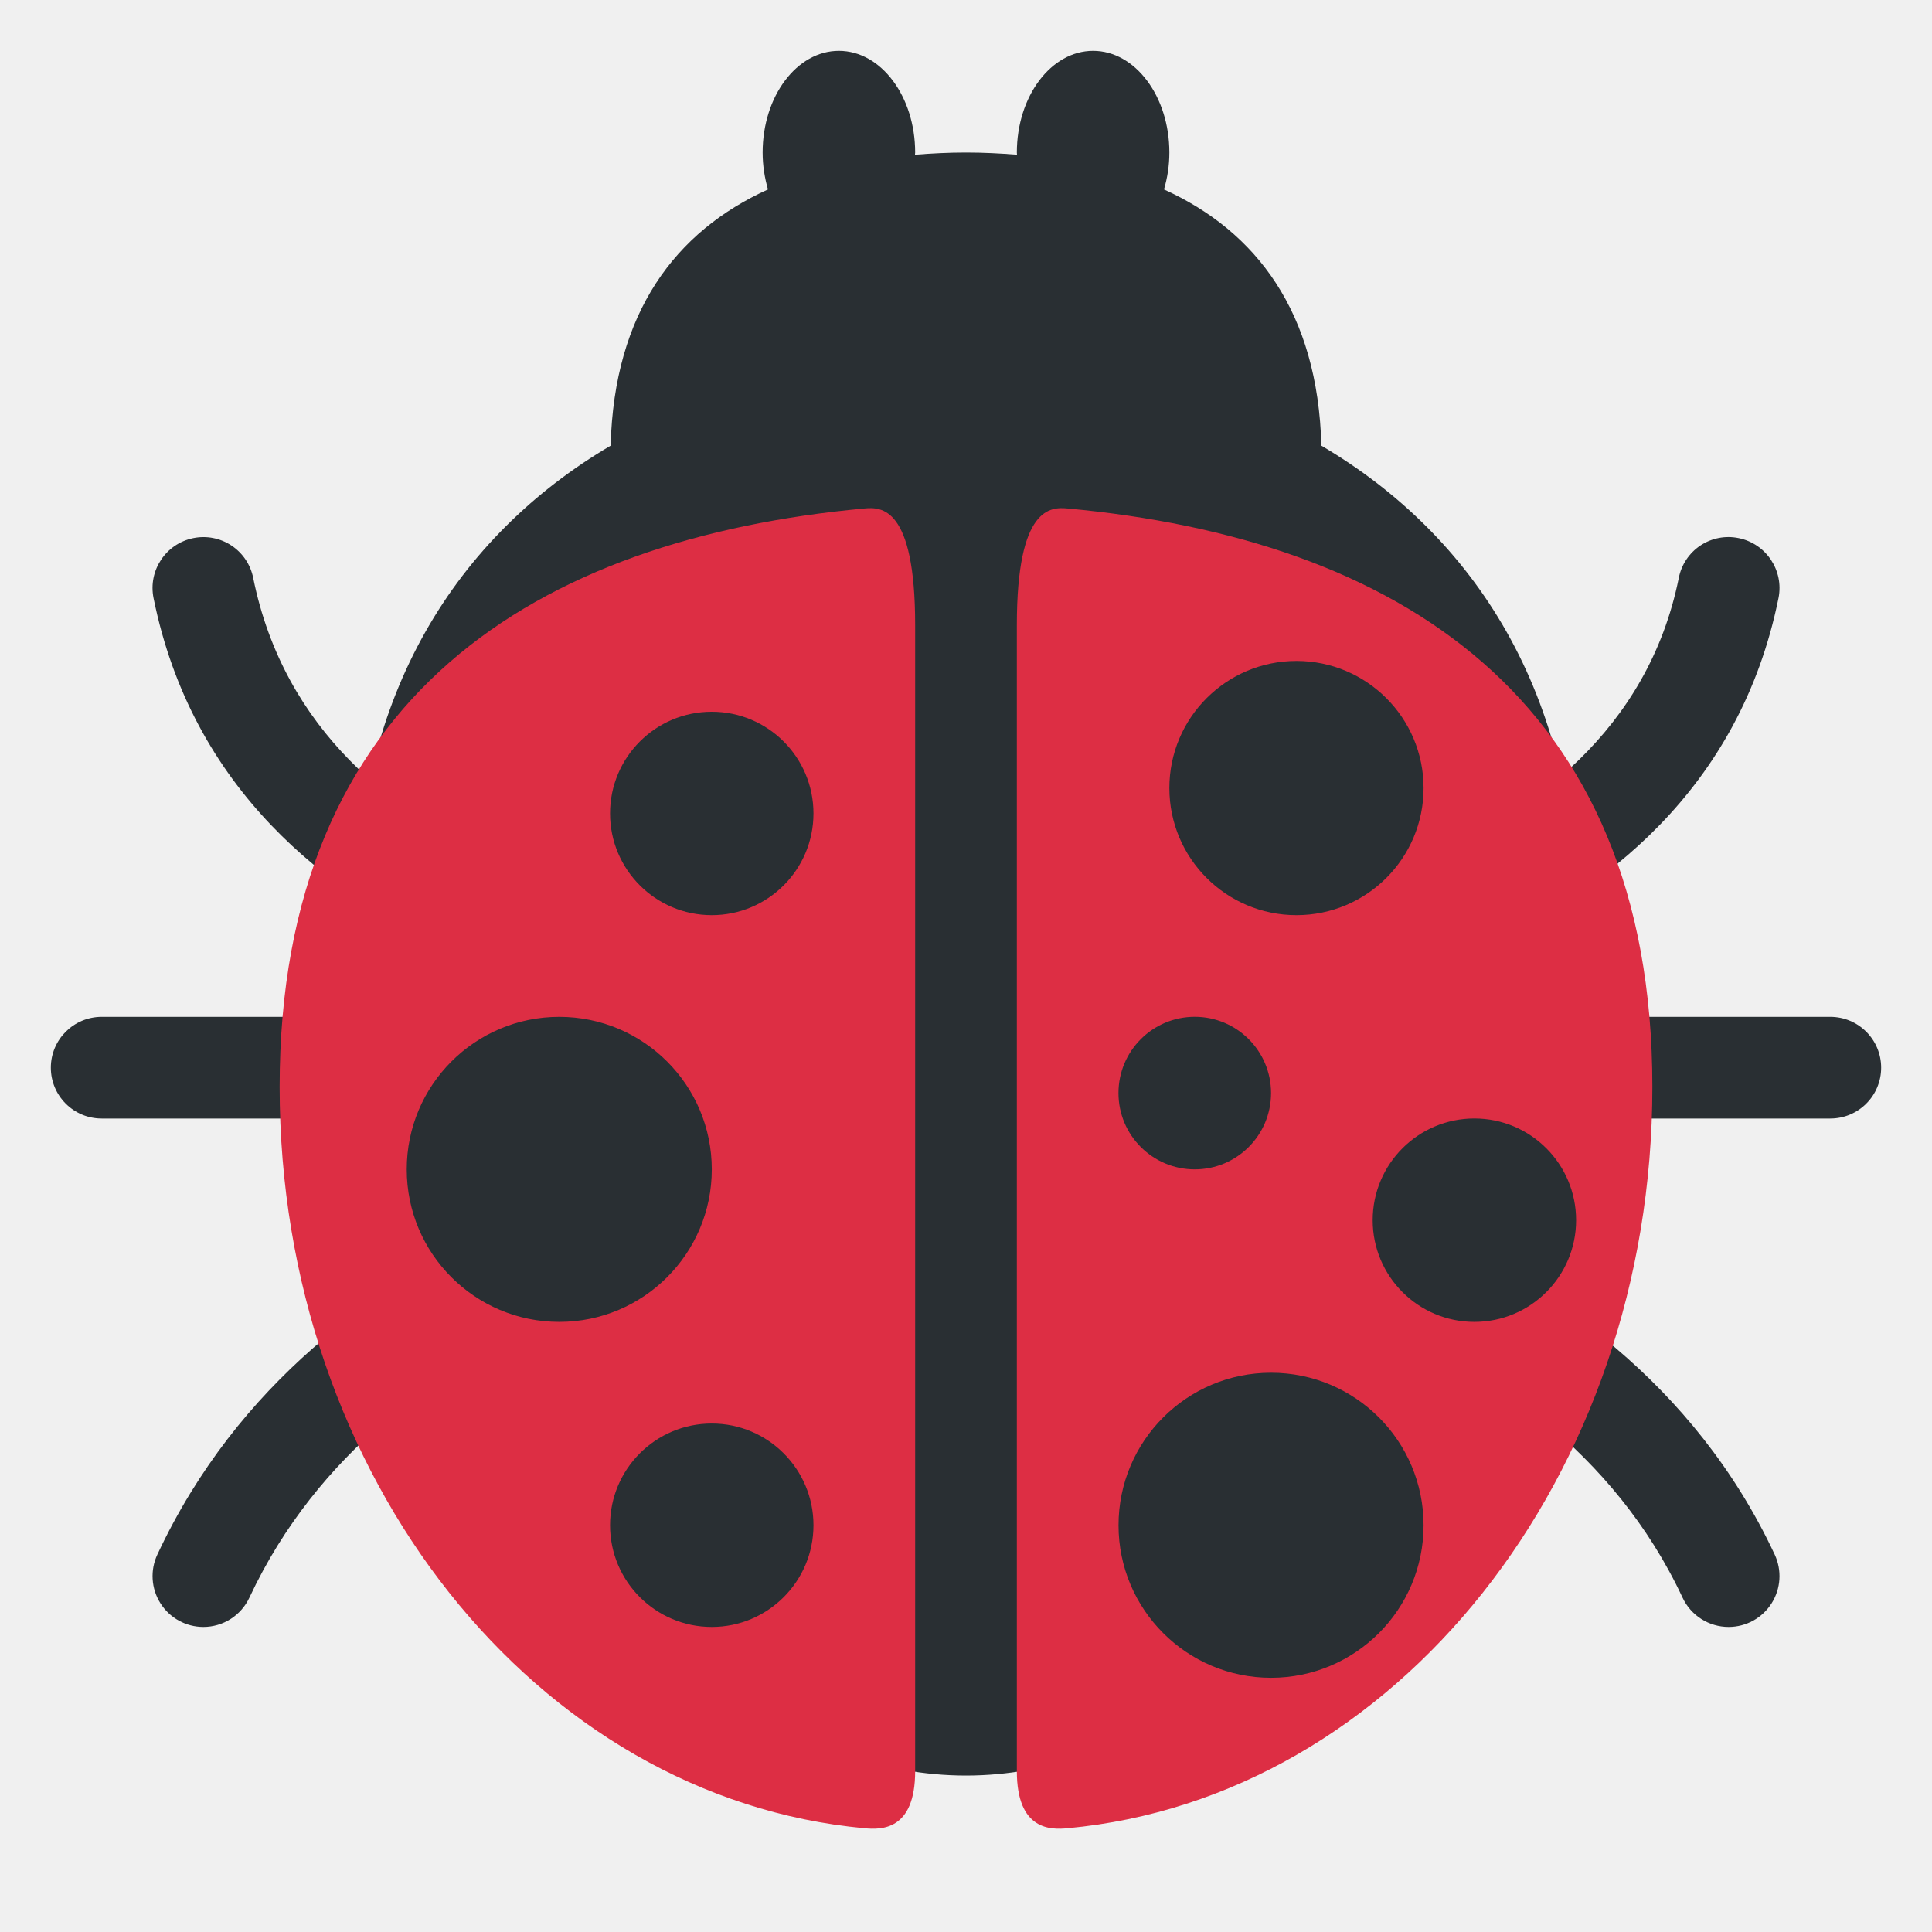
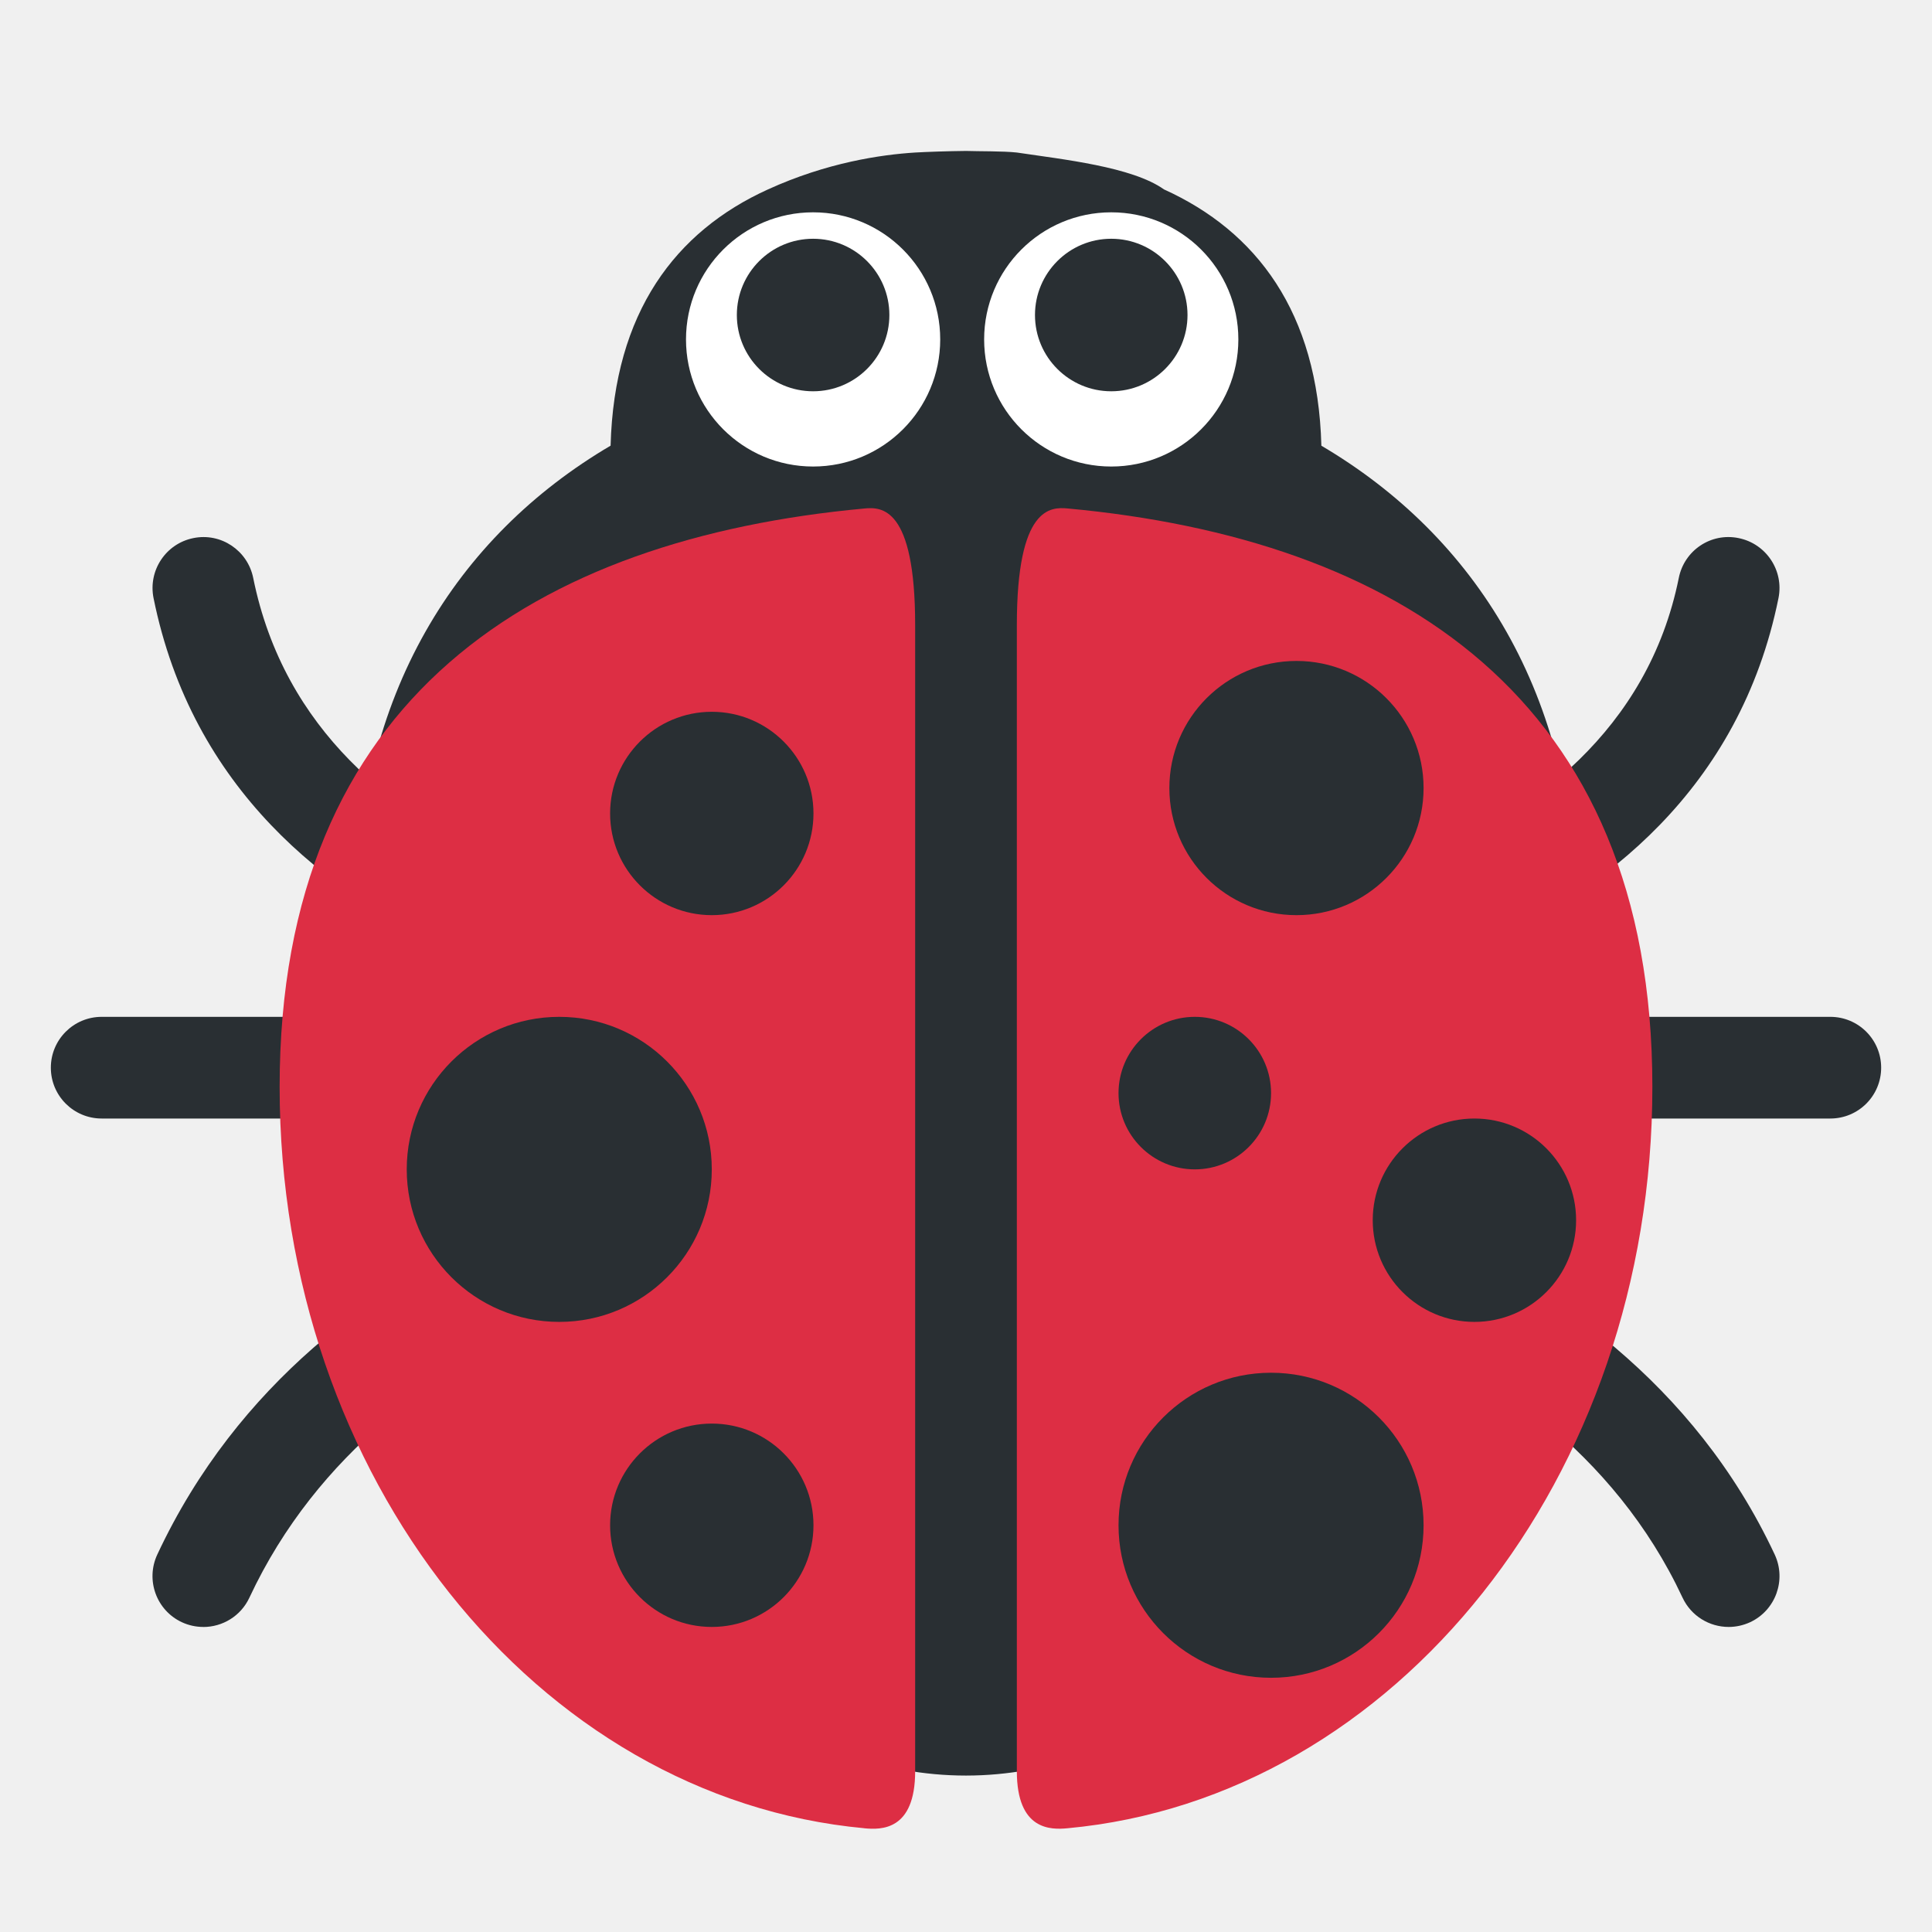
- <svg xmlns="http://www.w3.org/2000/svg" viewBox="0 0 47.5 47.5">
-   <defs>
-     <clipPath id="a">
-       <path d="M0 38h38V0H0v38z" />
+ <svg xmlns="http://www.w3.org/2000/svg" version="1.1" viewBox="0 0 47.5 47.5" style="enable-background:new 0 0 47.5 47.5;" id="svg2" xml:space="preserve">
+   <defs id="defs6">
+     <clipPath id="clipPath18">
+       <path d="M 0,38 38,38 38,0 0,0 0,38 z" id="path20" />
    </clipPath>
  </defs>
-   <g clip-path="url(#a)" transform="matrix(1.25 0 0 -1.25 0 47.5)">
-     <path d="M36 16H2a1 1 0 1 0 0 2h34a1 1 0 1 0 0-2M13.823 18l-.07.002c-.091.007-9.213.714-10.733 8.235a1.001 1.001 0 0 0 .782 1.179.998.998 0 0 0 1.178-.782c1.22-6.044 8.833-6.631 8.91-6.636A1.001 1.001 0 0 0 13.823 18M4 6a1 1 0 0 0-.905 1.424c3.165 6.77 11.037 7.721 11.371 7.758a1.004 1.004 0 0 0 1.104-.882 1.003 1.003 0 0 0-.882-1.107c-.07-.007-7.099-.876-9.783-6.617A1 1 0 0 0 4 6" fill="#292f33" />
-     <path d="M23.753 18a1 1 0 0 0-.065 1.998c.08.005 8.116.617 9.332 6.636a.994.994 0 0 0 1.178.782c.54-.11.892-.637.783-1.179-1.522-7.525-10.77-8.21-11.163-8.235a1.41 1.41 0 0 0-.065-.002M34.001 6a1 1 0 0 0-.907.576c-2.695 5.763-10.124 6.61-10.198 6.617a.999.999 0 1 0 .209 1.989c.351-.037 8.633-.984 11.801-7.758A1 1 0 0 0 34.001 6" fill="#292f33" />
-     <path d="M25.99 29.234c-.07 2.626-1.278 4.216-3.096 5.04.067.226.106.47.106.726 0 1.105-.672 2-1.5 2s-1.5-.895-1.5-2c0-.015.003-.029.003-.043-.328.026-.66.043-1.003.043-.342 0-.675-.017-1.004-.043.001.014.004.028.004.043 0 1.105-.672 2-1.5 2-.829 0-1.5-.895-1.5-2 0-.257.04-.5.105-.726-1.817-.824-3.025-2.414-3.095-5.04C8.98 27.45 7 24.338 7 20c0-7.16 5.372-16.923 12-16.923S31 12.84 31 20c0 4.338-1.98 7.45-5.01 9.234" fill="#292f33" />
-     <path d="M17.001 2.041C10.564 2.636 5.5 8.936 5.5 16.622c0 7.685 5.064 10.781 11.5 11.377.33.031 1 .046 1-2.294V3.164c0-1.17-.669-1.155-.999-1.123M20.999 2.041C27.436 2.636 32.5 8.936 32.5 16.622c0 7.685-5.064 10.781-11.5 11.377-.33.031-1 .046-1-2.294V3.164c0-1.17.67-1.155.999-1.123" fill="#dd2e44" />
-     <path d="M16 22a2 2 0 1 0-4.001.001A2 2 0 0 0 16 22M14 15a3 3 0 1 0-6 0 3 3 0 0 0 6 0M16 8a2 2 0 1 0-4.001.001A2 2 0 0 0 16 8M28 22.5a2.5 2.5 0 1 0-5 0 2.5 2.5 0 0 0 5 0M25 16.5a1.5 1.5 0 1 0-3.001.001A1.5 1.5 0 0 0 25 16.5M31 14a2 2 0 1 0-4.001.001A2 2 0 0 0 31 14M28 8a3 3 0 1 0-6 0 3 3 0 0 0 6 0" fill="#292f33" />
-   </g>
+   <path d="m 45,27.5 -42.5,0 C 1.81,27.5 1.25,26.941 1.25,26.25 1.25,25.559 1.81,25 2.5,25 L 45,25 c 0.691,0 1.25,0.559 1.25,1.25 0,0.691 -0.559,1.25 -1.25,1.25" id="path24" style="fill:#292f33;fill-opacity:1;fill-rule:nonzero;stroke:none" />
+   <path d="M 17.279,25 C 17.25,25 17.221,24.999 17.192,24.997 17.077,24.989 5.675,24.105 3.775,14.704 3.639,14.026 4.076,13.367 4.752,13.23 5.431,13.09 6.088,13.533 6.225,14.207 7.751,21.762 17.266,22.496 17.362,22.503 18.051,22.55 18.571,23.146 18.525,23.835 18.48,24.495 17.93,25 17.279,25" id="path28" style="fill:#292f33;fill-opacity:1;fill-rule:nonzero;stroke:none" />
+   <path d="m 4.999,40 c -0.177,0 -0.357,-0.037 -0.529,-0.117 -0.625,-0.292 -0.895,-1.036 -0.603,-1.663 3.958,-8.463 13.797,-9.651 14.215,-9.697 0.685,-0.069 1.301,0.417 1.379,1.103 0.077,0.685 -0.416,1.304 -1.101,1.384 -0.087,0.009 -8.874,1.095 -12.229,8.271 -0.212,0.454 -0.662,0.72 -1.133,0.72" id="path32" style="fill:#292f33;fill-opacity:1;fill-rule:nonzero;stroke:none" />
+   <path d="m 29.691,25 c -0.652,0 -1.201,-0.506 -1.245,-1.167 -0.045,-0.688 0.476,-1.282 1.164,-1.33 0.101,-0.006 10.145,-0.771 11.665,-8.295 0.135,-0.676 0.79,-1.119 1.472,-0.978 0.676,0.138 1.115,0.796 0.979,1.474 -1.903,9.406 -13.461,10.262 -13.954,10.294 -0.026,0.001 -0.055,0.003 -0.081,0.003" id="path36" style="fill:#292f33;fill-opacity:1;fill-rule:nonzero;stroke:none" />
+   <path d="M 42.501,40 C 42.03,40 41.58,39.734 41.367,39.28 37.999,32.076 28.712,31.017 28.62,31.009 27.933,30.936 27.434,30.321 27.508,29.635 27.579,28.948 28.201,28.445 28.881,28.523 29.32,28.569 39.672,29.753 43.633,38.22 43.925,38.846 43.655,39.59 43.03,39.883 42.858,39.962 42.679,40 42.501,40" id="path40" style="fill:#292f33;fill-opacity:1;fill-rule:nonzero;stroke:none" />
+   <path d="m 32.487,10.957 c -0.086,-3.283 -1.596,-5.27 -3.869,-6.3 -0.785,-0.558 -2.489,-0.738 -3.618,-0.907 -0.345,-0.037 -0.929,-0.028 -1.25,-0.039 -0.426,0.004 -0.977,0.023 -1.25,0.039 -0.84,0.053 -2.167,0.245 -3.619,0.907 -2.271,1.03 -3.781,3.018 -3.869,6.3 -3.788,2.231 -6.263,6.12 -6.263,11.543 0,8.95 6.715,21.154 15,21.154 8.285,0 15,-12.204 15,-21.154 0,-5.423 -2.476,-9.311 -6.264,-11.543" id="path44" style="fill:#292f33;fill-opacity:1;fill-rule:nonzero;stroke:none" />
+   <path d="M 21.251,44.949 C 13.205,44.205 6.875,36.33 6.875,26.723 c 0,-9.606 6.33,-13.476 14.375,-14.221 0.412,-0.039 1.25,-0.058 1.25,2.868 l 0,28.176 c 0,1.462 -0.836,1.444 -1.249,1.404" id="path48" style="fill:#dd2e44;fill-opacity:1;fill-rule:nonzero;stroke:none" />
+   <path d="M 26.249,44.949 C 34.295,44.205 40.625,36.33 40.625,26.723 40.625,17.116 34.295,13.246 26.25,12.501 25.837,12.463 25,12.444 25,15.369 L 25,43.545 c 0,1.462 0.838,1.444 1.249,1.404" id="path52" style="fill:#dd2e44;fill-opacity:1;fill-rule:nonzero;stroke:none" />
+   <path d="m 20,20 c 0,1.38 -1.12,2.5 -2.5,2.5 -1.38,0 -2.5,-1.12 -2.5,-2.5 0,-1.38 1.12,-2.5 2.5,-2.5 1.38,0 2.5,1.12 2.5,2.5" id="path56" style="fill:#292f33;fill-opacity:1;fill-rule:nonzero;stroke:none" />
+   <path d="m 17.5,28.75 c 0,2.071 -1.679,3.75 -3.75,3.75 C 11.679,32.5 10,30.821 10,28.75 10,26.679 11.679,25 13.75,25 c 2.071,0 3.75,1.679 3.75,3.75" id="path60" style="fill:#292f33;fill-opacity:1;fill-rule:nonzero;stroke:none" />
+   <path d="M 20,37.5 C 20,38.88 18.88,40 17.5,40 16.12,40 15,38.88 15,37.5 15,36.12 16.12,35 17.5,35 c 1.38,0 2.5,1.12 2.5,2.5" id="path64" style="fill:#292f33;fill-opacity:1;fill-rule:nonzero;stroke:none" />
+   <path d="m 35,19.375 c 0,1.726 -1.399,3.125 -3.125,3.125 -1.726,0 -3.125,-1.399 -3.125,-3.125 0,-1.726 1.399,-3.125 3.125,-3.125 1.726,0 3.125,1.399 3.125,3.125" id="path68" style="fill:#292f33;fill-opacity:1;fill-rule:nonzero;stroke:none" />
+   <path d="m 31.25,26.875 c 0,1.035 -0.84,1.875 -1.875,1.875 C 28.34,28.75 27.5,27.91 27.5,26.875 27.5,25.84 28.34,25 29.375,25 c 1.035,0 1.875,0.84 1.875,1.875" id="path72" style="fill:#292f33;fill-opacity:1;fill-rule:nonzero;stroke:none" />
+   <path d="m 38.75,30 c 0,1.38 -1.12,2.5 -2.5,2.5 -1.38,0 -2.5,-1.12 -2.5,-2.5 0,-1.38 1.12,-2.5 2.5,-2.5 1.38,0 2.5,1.12 2.5,2.5" id="path76" style="fill:#292f33;fill-opacity:1;fill-rule:nonzero;stroke:none" />
+   <path d="m 35,37.5 c 0,2.071 -1.679,3.75 -3.75,3.75 -2.071,0 -3.75,-1.679 -3.75,-3.75 0,-2.071 1.679,-3.75 3.75,-3.75 2.071,0 3.75,1.679 3.75,3.75" id="path80" style="fill:#292f33;fill-opacity:1;fill-rule:nonzero;stroke:none" />
+   <path style="fill:#ffffff;fill-opacity:1;fill-rule:nonzero;stroke:none" id="path4287" d="m 23.116,8.345 c 0,1.726 -1.399,3.125 -3.125,3.125 -1.726,0 -3.125,-1.399 -3.125,-3.125 0,-1.726 1.399,-3.125 3.125,-3.125 1.726,0 3.125,1.399 3.125,3.125" />
+   <path d="m 30.446,8.345 c 0,1.726 -1.399,3.125 -3.125,3.125 -1.726,0 -3.125,-1.399 -3.125,-3.125 0,-1.726 1.399,-3.125 3.125,-3.125 1.726,0 3.125,1.399 3.125,3.125" id="path4289" style="fill:#ffffff;fill-opacity:1;fill-rule:nonzero;stroke:none" />
+   <path style="fill:#292f33;fill-opacity:1;fill-rule:nonzero;stroke:none" id="path4291" d="m 21.866,7.745 c 0,1.035 -0.84,1.875 -1.875,1.875 -1.035,0 -1.875,-0.84 -1.875,-1.875 0,-1.035 0.84,-1.875 1.875,-1.875 1.035,0 1.875,0.84 1.875,1.875" />
+   <path d="m 29.196,7.745 c 0,1.035 -0.84,1.875 -1.875,1.875 -1.035,0 -1.875,-0.84 -1.875,-1.875 0,-1.035 0.84,-1.875 1.875,-1.875 1.035,0 1.875,0.84 1.875,1.875" id="path4293" style="fill:#292f33;fill-opacity:1;fill-rule:nonzero;stroke:none" />
</svg>
